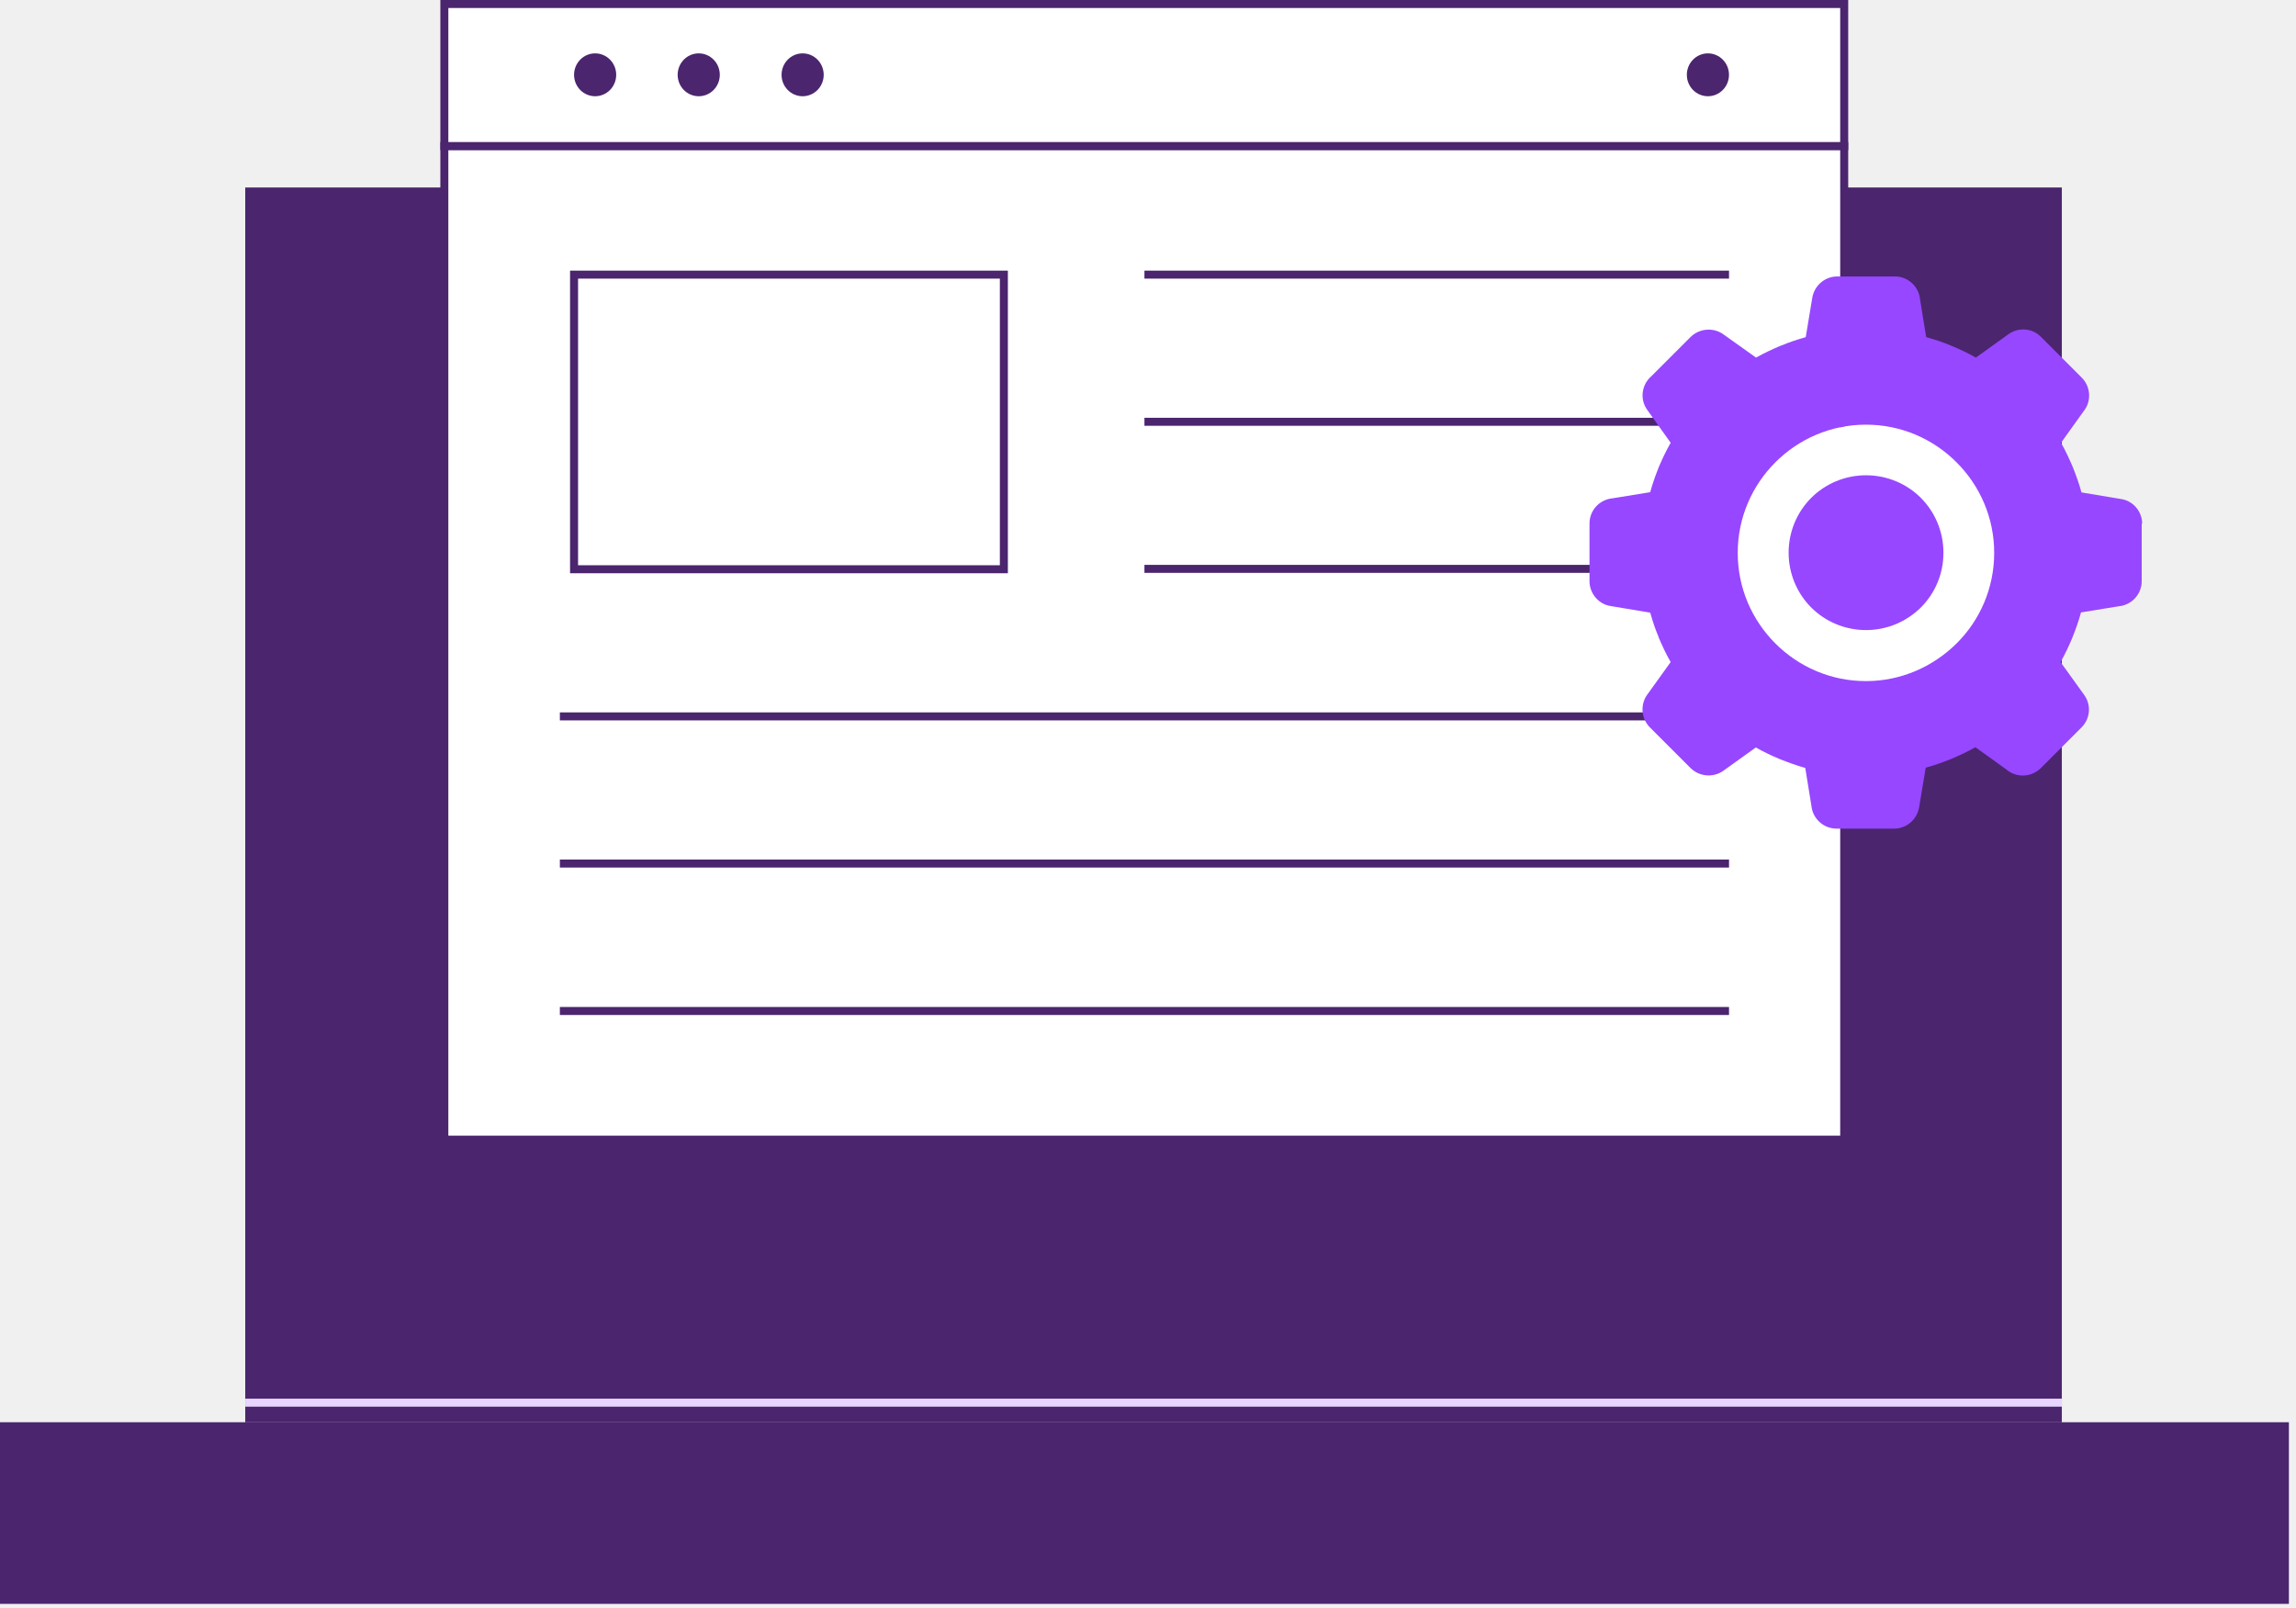
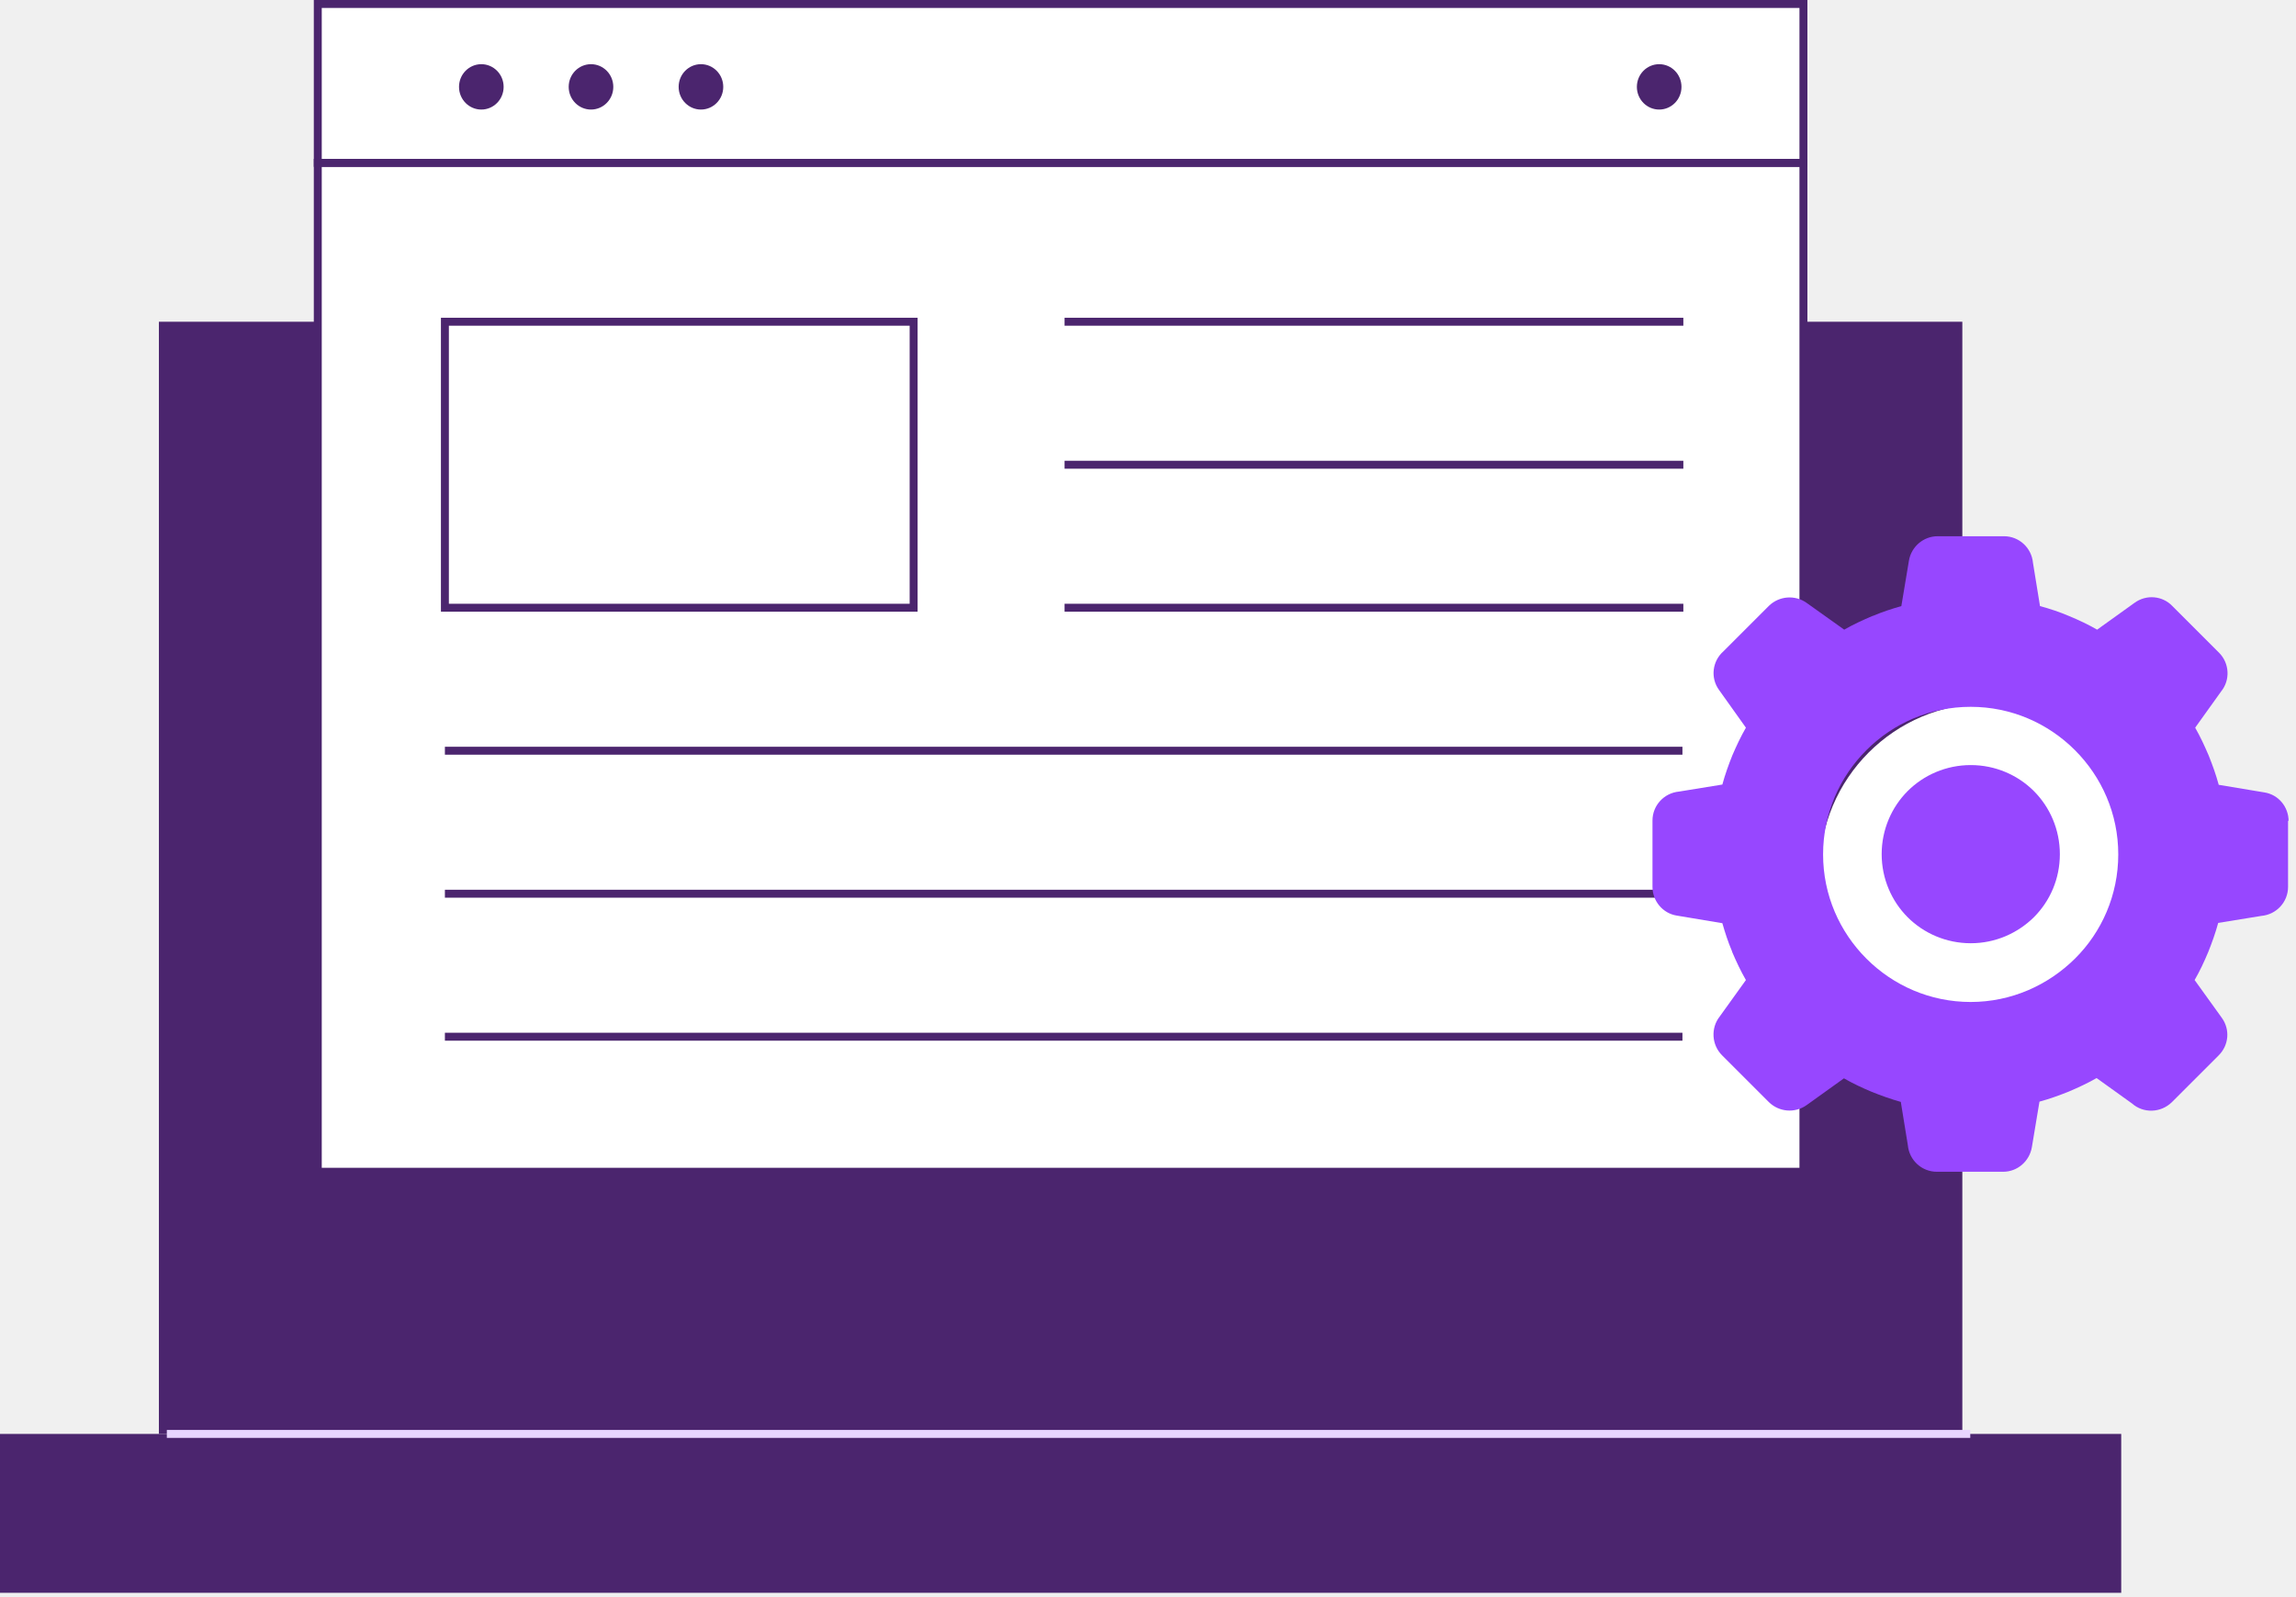
- <svg xmlns="http://www.w3.org/2000/svg" width="287" height="201" viewBox="0 0 287 201" fill="none">
-   <path d="M257.729 23.438H30.656V177.802H257.729V23.438Z" fill="#4B256E" />
-   <path d="M286.112 177.793H0V200.5H286.112V177.793Z" fill="#4B256E" />
-   <path d="M230.525 18.258H55.543V142.467H230.525V18.258Z" fill="white" stroke="#4B256E" stroke-miterlimit="10" />
-   <path d="M230.525 0.5H55.543V18.257H230.525V0.5Z" fill="white" stroke="#4B256E" stroke-miterlimit="10" />
-   <path d="M74.392 12.031C75.847 12.031 77.026 10.831 77.026 9.351C77.026 7.872 75.847 6.672 74.392 6.672C72.937 6.672 71.758 7.872 71.758 9.351C71.758 10.831 72.937 12.031 74.392 12.031Z" fill="#4B256E" />
-   <path d="M87.341 12.031C88.796 12.031 89.975 10.831 89.975 9.351C89.975 7.872 88.796 6.672 87.341 6.672C85.886 6.672 84.707 7.872 84.707 9.351C84.707 10.831 85.886 12.031 87.341 12.031Z" fill="#4B256E" />
-   <path d="M100.329 12.031C101.784 12.031 102.963 10.831 102.963 9.351C102.963 7.872 101.784 6.672 100.329 6.672C98.875 6.672 97.695 7.872 97.695 9.351C97.695 10.831 98.875 12.031 100.329 12.031Z" fill="#4B256E" />
-   <path d="M213.49 12.031C214.944 12.031 216.124 10.831 216.124 9.351C216.124 7.872 214.944 6.672 213.49 6.672C212.035 6.672 210.855 7.872 210.855 9.351C210.855 10.831 212.035 12.031 213.49 12.031Z" fill="#4B256E" />
-   <path d="M125.483 34.33H71.758V71.161H125.483V34.33Z" stroke="#4B256E" stroke-miterlimit="10" />
-   <path d="M143.055 34.33H216.127" stroke="#4B256E" stroke-miterlimit="10" />
-   <path d="M143.055 52.727H216.127" stroke="#4B256E" stroke-miterlimit="10" />
-   <path d="M143.055 71.113H216.127" stroke="#4B256E" stroke-miterlimit="10" />
-   <path d="M69.984 89.555H216.128" stroke="#4B256E" stroke-miterlimit="10" />
-   <path d="M69.984 107.951H216.128" stroke="#4B256E" stroke-miterlimit="10" />
-   <path d="M69.984 126.383H216.128" stroke="#4B256E" stroke-miterlimit="10" />
-   <path d="M30.656 175.346H257.729" stroke="#E7D5FF" />
-   <circle cx="235.017" cy="70.892" r="18.166" fill="white" />
-   <path d="M267.773 65.499C267.773 63.969 266.685 62.616 265.126 62.381L260.185 61.557C259.891 60.469 259.509 59.41 259.097 58.381C258.656 57.352 258.185 56.322 257.626 55.352L260.45 51.411C261.45 50.176 261.361 48.352 260.214 47.205L255.126 42.117C254.068 41.029 252.332 40.852 251.038 41.794L246.98 44.705C246.009 44.146 245.009 43.676 243.95 43.235C242.921 42.794 241.862 42.441 240.774 42.147L240.009 37.441C239.862 35.823 238.509 34.559 236.862 34.559H229.657C228.127 34.559 226.804 35.676 226.539 37.206L225.716 42.147C224.686 42.441 223.686 42.764 222.716 43.176L222.539 43.235C221.51 43.676 220.481 44.146 219.51 44.705L215.422 41.794C214.187 40.911 212.452 41.029 211.334 42.117L206.393 47.058C205.187 48.117 204.952 49.94 205.922 51.264L208.834 55.352C208.275 56.322 207.805 57.322 207.364 58.352C206.952 59.381 206.57 60.44 206.275 61.528L201.57 62.293C199.952 62.44 198.688 63.793 198.688 65.44V72.645C198.688 74.175 199.805 75.528 201.334 75.763L206.275 76.586C206.57 77.616 206.893 78.616 207.305 79.586L207.364 79.763C207.805 80.792 208.275 81.792 208.834 82.763L205.981 86.733C205.011 87.968 205.099 89.792 206.246 90.939L211.334 96.027C212.422 97.085 214.128 97.262 215.422 96.35L219.481 93.439C220.451 93.997 221.451 94.468 222.51 94.909C223.539 95.321 224.598 95.703 225.657 95.997L226.422 100.703C226.569 102.321 227.922 103.585 229.569 103.585H236.774C238.304 103.585 239.627 102.468 239.892 100.909L240.715 95.968C241.803 95.674 242.862 95.291 243.892 94.88C244.921 94.439 245.95 93.968 246.921 93.409L250.774 96.174C252.009 97.262 253.891 97.203 255.097 96.027L260.185 90.939C261.273 89.85 261.45 88.145 260.508 86.851L257.567 82.763C258.126 81.792 258.597 80.792 259.038 79.733C259.45 78.704 259.832 77.645 260.126 76.557L264.832 75.792C266.449 75.645 267.714 74.292 267.714 72.645V65.44L267.773 65.499ZM244.568 80.439C241.656 83.321 237.656 85.145 233.245 85.145C228.833 85.145 224.833 83.351 221.922 80.439C219.01 77.527 217.216 73.528 217.216 69.116C217.216 64.704 219.01 60.705 221.922 57.793C224.833 54.881 228.833 53.087 233.245 53.087C237.656 53.087 241.656 54.881 244.568 57.793C247.48 60.705 249.274 64.704 249.274 69.116C249.274 73.528 247.48 77.557 244.568 80.439Z" fill="#9747FF" />
-   <path d="M233.254 59.414C230.578 59.414 228.137 60.502 226.402 62.237C224.666 63.973 223.578 66.414 223.578 69.09C223.578 71.766 224.666 74.208 226.402 75.943C228.137 77.678 230.578 78.766 233.254 78.766C235.931 78.766 238.342 77.678 240.107 75.943C241.871 74.178 242.93 71.766 242.93 69.09C242.93 66.414 241.842 63.973 240.107 62.237C238.372 60.502 235.931 59.414 233.254 59.414Z" fill="#9747FF" />
+ <svg xmlns="http://www.w3.org/2000/svg" width="289" height="201" viewBox="0 0 289 201" fill="none">
+   <path d="M247 40.5H20V180.5H247V40.5Z" fill="#4B256E" />
+   <path d="M267 180.5H0V200.5H267V180.5Z" fill="#4B256E" />
+   <path d="M227 20.5H40V147.5H227V20.5Z" fill="white" stroke="#4B256E" stroke-miterlimit="10" />
+   <path d="M227 0.5H40V20.5H227V0.5Z" fill="white" stroke="#4B256E" stroke-miterlimit="10" />
+   <path d="M60.585 13.791C62.135 13.791 63.392 12.513 63.392 10.935C63.392 9.358 62.135 8.079 60.585 8.079C59.034 8.079 57.777 9.358 57.777 10.935C57.777 12.513 59.034 13.791 60.585 13.791Z" fill="#4B256E" />
+   <path d="M74.39 13.791C75.94 13.791 77.197 12.513 77.197 10.935C77.197 9.358 75.94 8.079 74.39 8.079C72.839 8.079 71.582 9.358 71.582 10.935C71.582 12.513 72.839 13.791 74.39 13.791Z" fill="#4B256E" />
+   <path d="M88.229 13.791C89.78 13.791 91.037 12.513 91.037 10.935C91.037 9.358 89.78 8.079 88.229 8.079C86.679 8.079 85.422 9.358 85.422 10.935C85.422 12.513 86.679 13.791 88.229 13.791Z" fill="#4B256E" />
+   <path d="M208.843 13.791C210.393 13.791 211.65 12.513 211.65 10.935C211.65 9.358 210.393 8.079 208.843 8.079C207.292 8.079 206.035 9.358 206.035 10.935C206.035 12.513 207.292 13.791 208.843 13.791Z" fill="#4B256E" />
+   <path d="M115 40.5H56V76.5H115V40.5Z" stroke="#4B256E" stroke-miterlimit="10" />
+   <path d="M134 40.5H211.885" stroke="#4B256E" stroke-miterlimit="10" />
+   <path d="M134 58.5H211.885" stroke="#4B256E" stroke-miterlimit="10" />
+   <path d="M134 76.5H211.885" stroke="#4B256E" stroke-miterlimit="10" />
+   <path d="M56 94.5H211.77" stroke="#4B256E" stroke-miterlimit="10" />
+   <path d="M56 112.5H211.77" stroke="#4B256E" stroke-miterlimit="10" />
+   <path d="M56 130.5H211.77" stroke="#4B256E" stroke-miterlimit="10" />
+   <circle cx="250.104" cy="109.609" r="21.054" fill="white" />
+   <path d="M288.068 103.359C288.068 101.586 286.807 100.018 285 99.745L279.274 98.791C278.933 97.53 278.49 96.303 278.013 95.11C277.501 93.917 276.956 92.724 276.308 91.599L279.581 87.031C280.74 85.6 280.637 83.486 279.308 82.157L273.411 76.26C272.184 74.999 270.173 74.794 268.673 75.885L263.969 79.26C262.844 78.612 261.686 78.067 260.458 77.555C259.265 77.044 258.038 76.635 256.777 76.294L255.891 70.84C255.72 68.966 254.153 67.5 252.244 67.5H243.893C242.12 67.5 240.586 68.795 240.28 70.568L239.325 76.294C238.132 76.635 236.973 77.01 235.848 77.487L235.644 77.555C234.451 78.067 233.258 78.612 232.133 79.26L227.395 75.885C225.963 74.863 223.952 74.999 222.657 76.26L216.931 81.987C215.533 83.214 215.26 85.327 216.385 86.861L219.76 91.599C219.112 92.724 218.567 93.883 218.055 95.076C217.578 96.269 217.135 97.496 216.794 98.757L211.34 99.643C209.466 99.814 208 101.382 208 103.29V111.641C208 113.414 209.295 114.982 211.068 115.255L216.794 116.209C217.135 117.402 217.51 118.561 217.987 119.686L218.055 119.89C218.567 121.083 219.112 122.242 219.76 123.367L216.453 127.969C215.329 129.4 215.431 131.514 216.76 132.843L222.657 138.74C223.918 139.967 225.895 140.171 227.395 139.115L232.099 135.74C233.224 136.388 234.383 136.933 235.61 137.445C236.803 137.922 238.03 138.365 239.257 138.706L240.143 144.16C240.314 146.034 241.882 147.5 243.79 147.5H252.141C253.914 147.5 255.448 146.205 255.755 144.398L256.709 138.672C257.97 138.331 259.197 137.888 260.39 137.411C261.583 136.899 262.776 136.354 263.901 135.706L268.366 138.91C269.798 140.171 271.98 140.103 273.377 138.74L279.274 132.843C280.535 131.582 280.74 129.605 279.649 128.105L276.24 123.367C276.888 122.242 277.433 121.083 277.945 119.856C278.422 118.663 278.865 117.436 279.206 116.175L284.66 115.289C286.534 115.118 288 113.55 288 111.641V103.29L288.068 103.359ZM261.174 120.674C257.8 124.015 253.164 126.128 248.051 126.128C242.938 126.128 238.303 124.049 234.928 120.674C231.553 117.3 229.474 112.664 229.474 107.551C229.474 102.438 231.553 97.802 234.928 94.428C238.303 91.053 242.938 88.974 248.051 88.974C253.164 88.974 257.8 91.053 261.174 94.428C264.549 97.802 266.628 102.438 266.628 107.551C266.628 112.664 264.549 117.334 261.174 120.674Z" fill="#9747FF" />
+   <path d="M248.062 96.306C244.96 96.306 242.131 97.567 240.12 99.578C238.109 101.589 236.848 104.418 236.848 107.52C236.848 110.622 238.109 113.451 240.12 115.462C242.131 117.473 244.96 118.734 248.062 118.734C251.164 118.734 253.959 117.473 256.004 115.462C258.049 113.417 259.276 110.622 259.276 107.52C259.276 104.418 258.015 101.589 256.004 99.578C253.993 97.567 251.164 96.306 248.062 96.306Z" fill="#9747FF" />
+   <path d="M21 180.5H248" stroke="#E7D5FF" />
</svg>
